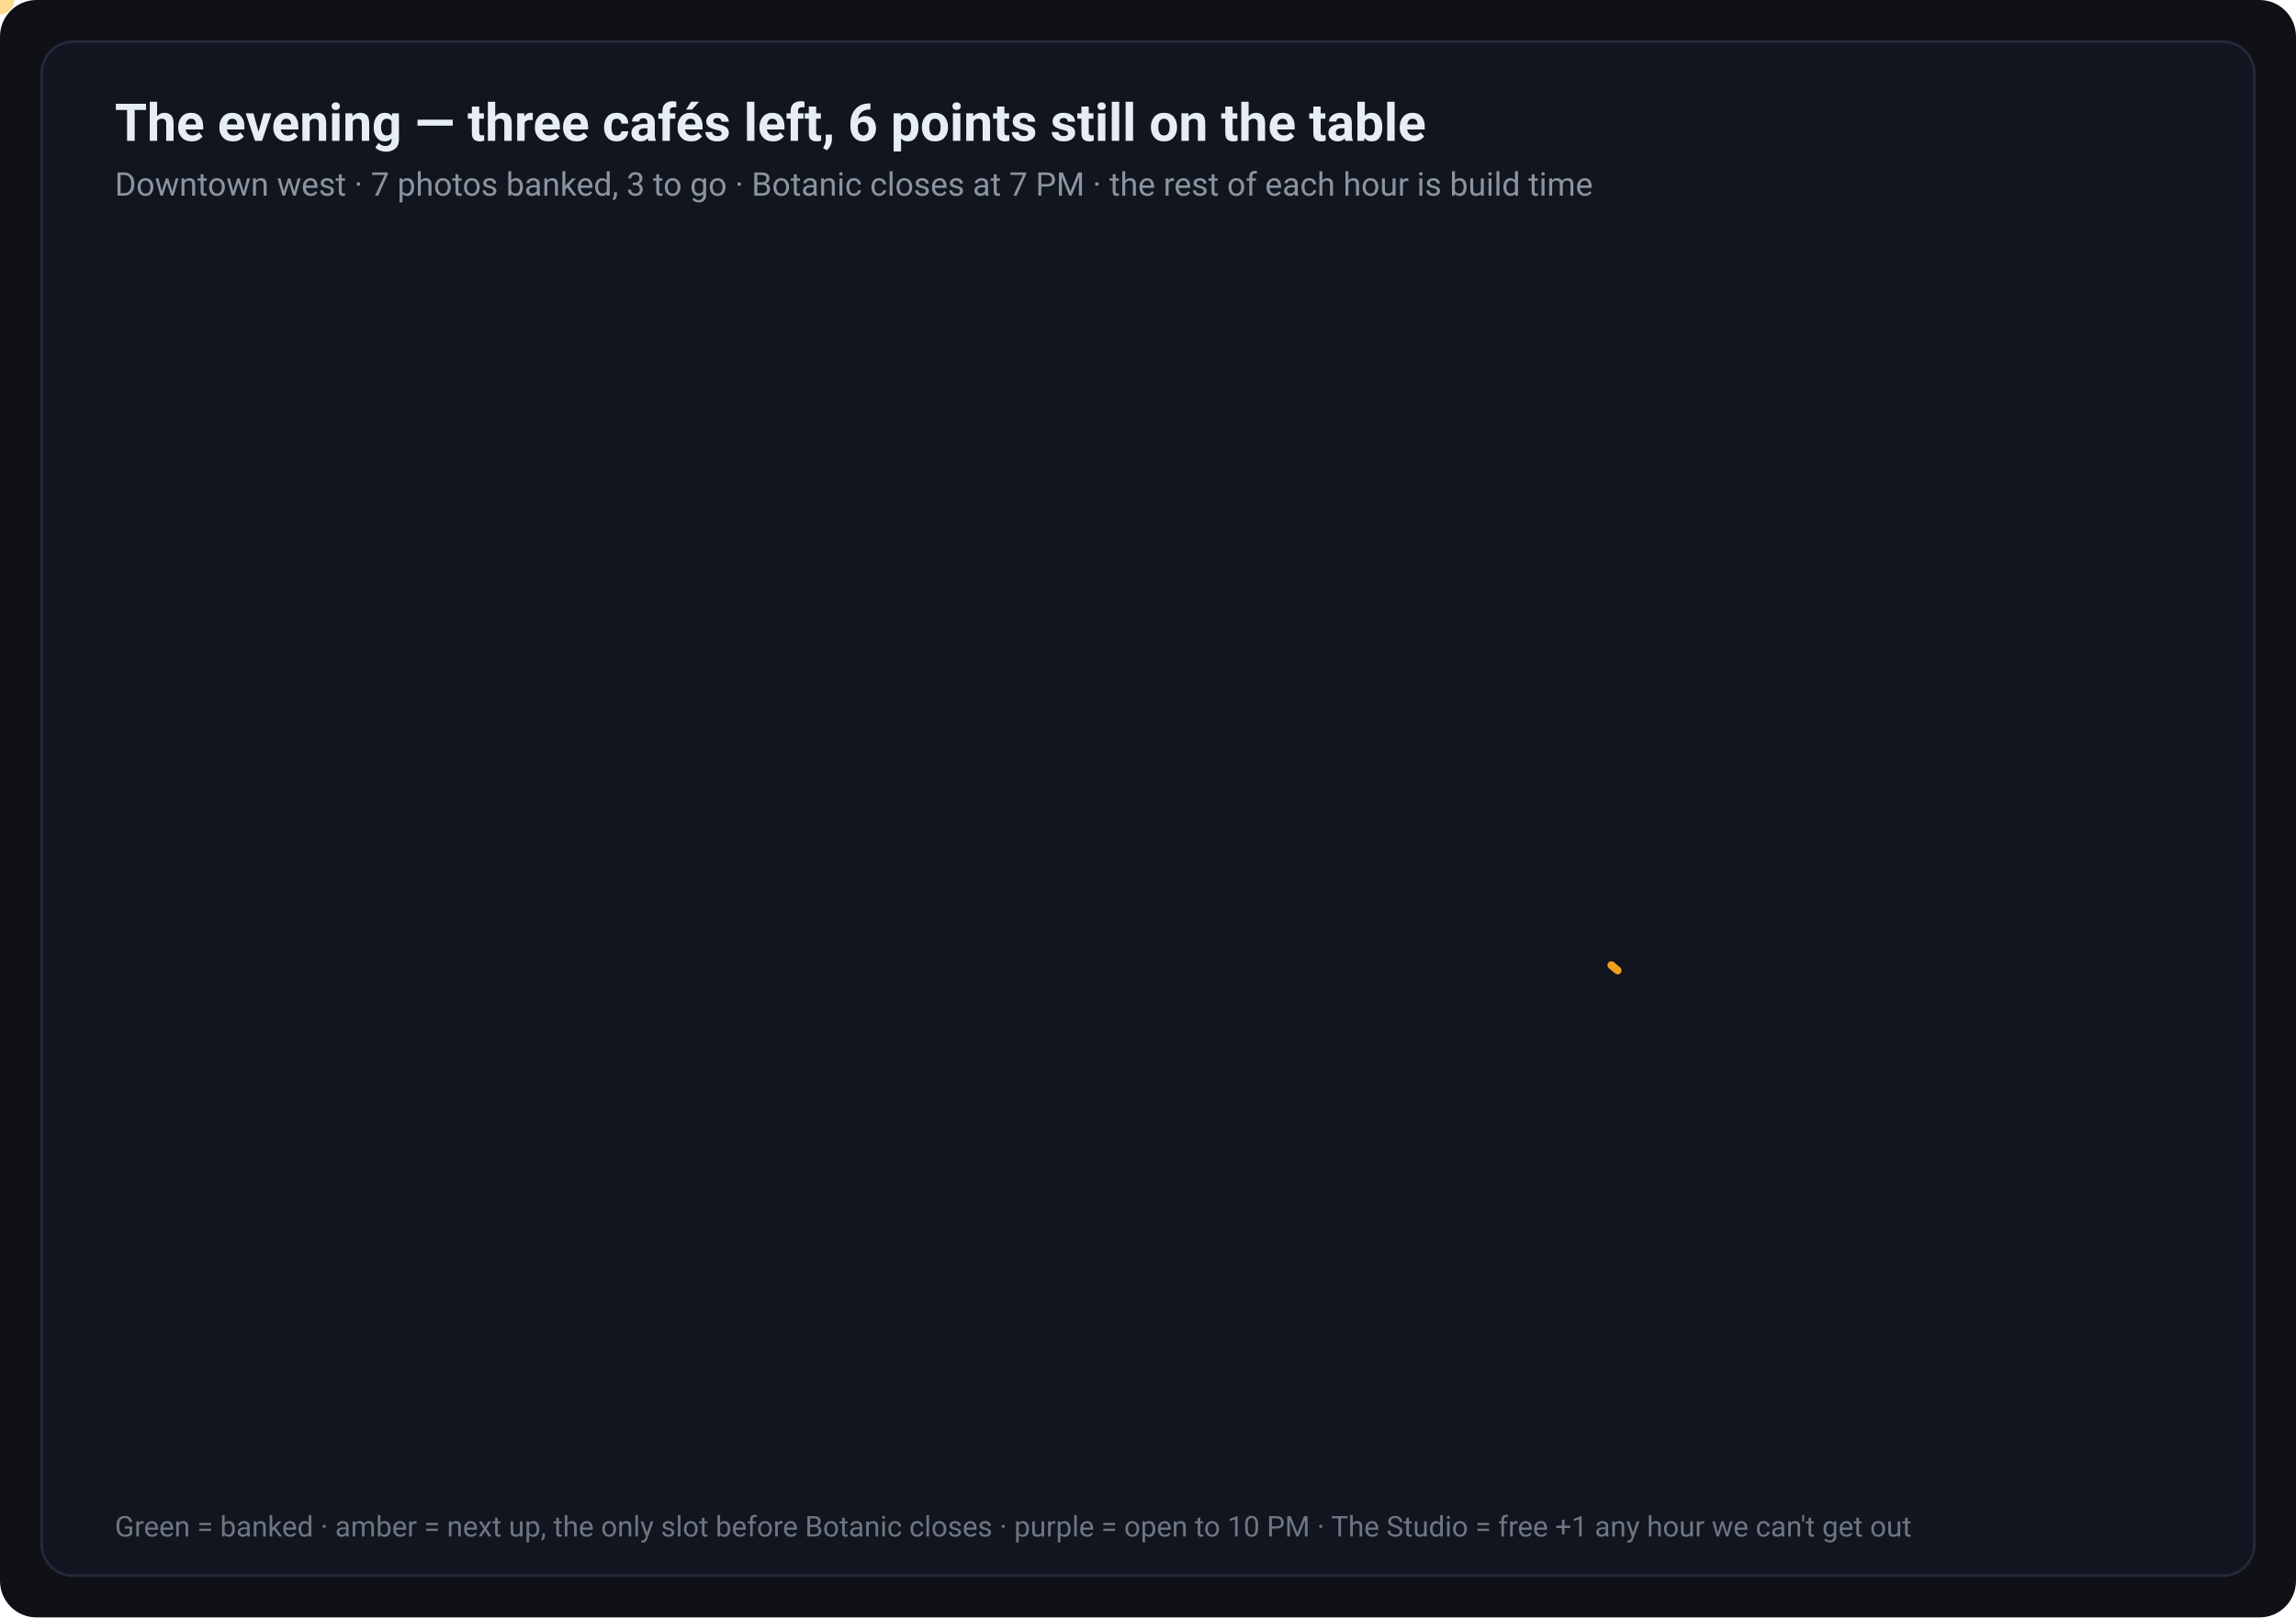
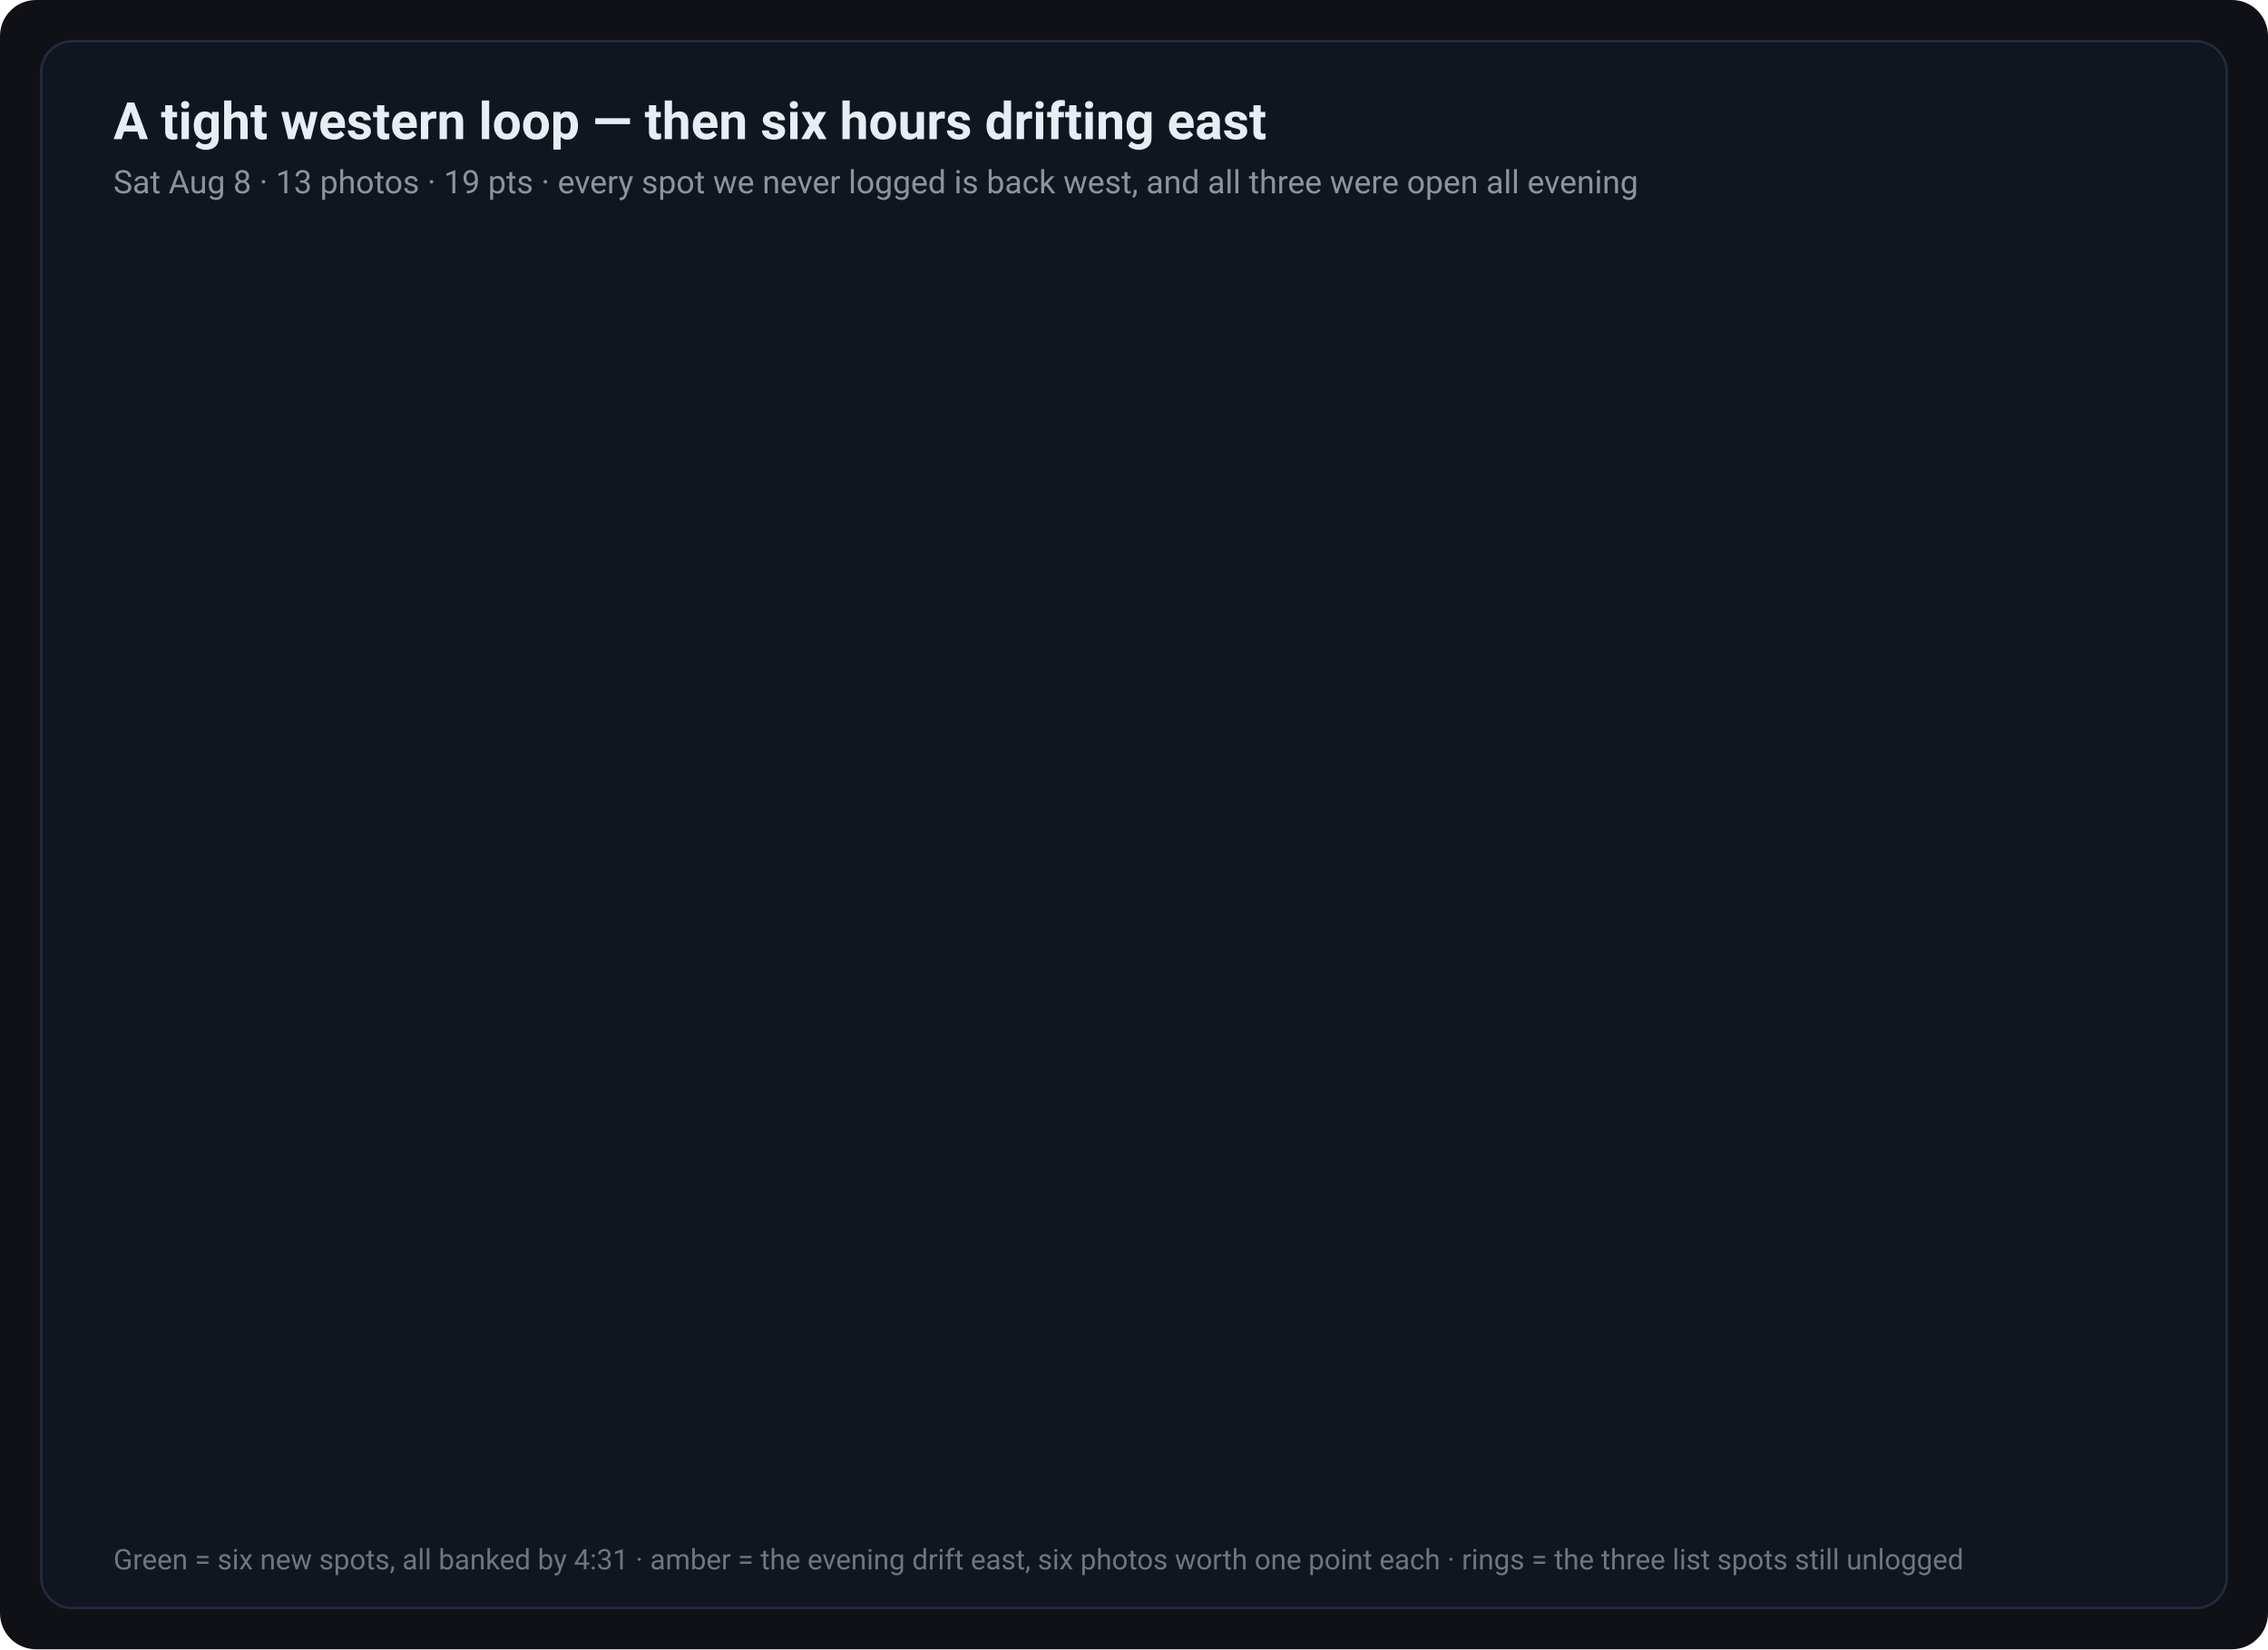
- <svg xmlns="http://www.w3.org/2000/svg" viewBox="0 0 880 620" width="880" height="620" role="img" aria-label="Animated route map of the photo run across downtown west Toronto">
+ <svg xmlns="http://www.w3.org/2000/svg" viewBox="0 0 880 640" width="880" height="640" role="img" aria-label="Route map: a tight western loop banking six new spots, then an evening drift east away from the three list spots that were never logged">
  <style>
    .bg    { fill: #0F1117; }
    .card  { fill: #10151F; stroke: #232A3A; stroke-width: 1; }
    .h1    { fill: #E6EDF3; font: 700 20px ui-sans-serif, -apple-system, "Segoe UI", Roboto, sans-serif; }
    .h2    { fill: #8B949E; font: 400 12.5px ui-sans-serif, -apple-system, "Segoe UI", Roboto, sans-serif; }
    .st    { stroke: #1C2436; stroke-width: 1.5; }
    .stl   { fill: #3D4757; font: 500 9.5px ui-sans-serif, -apple-system, "Segoe UI", Roboto, sans-serif; }
    .lbl   { fill: #C9D1D9; font: 600 11.5px ui-sans-serif, -apple-system, "Segoe UI", Roboto, sans-serif; }
    .lbld  { fill: #6E7681; font: 600 11.5px ui-sans-serif, -apple-system, "Segoe UI", Roboto, sans-serif; }
    .tm    { font: 700 11.5px ui-monospace, SFMono-Regular, Menlo, monospace; }
-     .leg   { fill: #56606E; font: 500 9.5px ui-monospace, SFMono-Regular, Menlo, monospace; }
    .foot  { fill: #6E7681; font: 400 11px ui-sans-serif, -apple-system, "Segoe UI", Roboto, sans-serif; }

    .grid  { opacity: 0; animation: fade 0.9s ease-out 0.15s forwards; }
    @keyframes fade { to { opacity: 1; } }

-     .done  { stroke-dasharray: 1000; stroke-dashoffset: 1000; animation: draw 1.6s ease-out 0.6s forwards; }
-     .todo  { stroke-dasharray: 630; stroke-dashoffset: 630; animation: draw 2.4s ease-in-out 2.2s forwards; }
+     .done  { stroke-dasharray: 1100; stroke-dashoffset: 1100; animation: draw 1.8s ease-out 0.6s forwards; }
+     .drift { stroke-dasharray: 700; stroke-dashoffset: 700; animation: draw 2.2s ease-in-out 2.4s forwards; }
    @keyframes draw { to { stroke-dashoffset: 0; } }

    .pin   { opacity: 0; transform-box: fill-box; transform-origin: center; animation: pop 0.5s cubic-bezier(.2,1.5,.4,1) forwards; }
    @keyframes pop { from { opacity: 0; transform: scale(0.1); } to { opacity: 1; transform: scale(1); } }

    .tag   { opacity: 0; animation: fade 0.5s ease-out forwards; }

-     .halo  { transform-box: fill-box; transform-origin: center; animation: ping 2s ease-out 2s infinite; }
-     @keyframes ping { 0% { transform: scale(0.7); opacity: 0.9; } 100% { transform: scale(3.2); opacity: 0; } }
+     .miss  { transform-box: fill-box; transform-origin: center; animation: ping 2.4s ease-out 4.4s infinite; }
+     @keyframes ping { 0% { transform: scale(0.7); opacity: 0.9; } 100% { transform: scale(3.0); opacity: 0; } }

    .p0{animation-delay:.8s}  .p1{animation-delay:1.0s} .p2{animation-delay:1.2s}
    .p3{animation-delay:1.4s} .p4{animation-delay:1.6s} .p5{animation-delay:1.8s}
-     .p6{animation-delay:2.0s} .p7{animation-delay:2.9s} .p8{animation-delay:3.3s}
-     .p9{animation-delay:3.7s}
+     .p6{animation-delay:3.0s} .p7{animation-delay:3.3s} .p8{animation-delay:3.6s}
+     .m0{animation-delay:4.0s} .m1{animation-delay:4.2s} .m2{animation-delay:4.4s}
  </style>
-   <rect class="bg" width="880" height="620" rx="14" />
-   <rect class="card" x="16" y="16" width="848" height="588" rx="12" />
-   <text class="h1" x="44" y="54">The evening — three cafés left, 6 points still on the table</text>
-   <text class="h2" x="44" y="75">Downtown west · 7 photos banked, 3 to go · Botanic closes at 7 PM · the rest of each hour is build time</text>
+   <rect class="bg" width="880" height="640" rx="14" />
+   <rect class="card" x="16" y="16" width="848" height="608" rx="12" />
+   <text class="h1" x="44" y="54">A tight western loop — then six hours drifting east</text>
+   <text class="h2" x="44" y="75">Sat Aug 8 · 13 photos · 19 pts · every spot we never logged is back west, and all three were open all evening</text>
  <g class="grid">
-     <line class="st" x1="90" y1="135" x2="770" y2="135" />
-     <text class="stl" x="766" y="130" text-anchor="end">COLLEGE ST</text>
-     <line class="st" x1="90" y1="225" x2="770" y2="225" />
-     <text class="stl" x="766" y="220" text-anchor="end">DUNDAS ST W</text>
-     <line class="st" x1="90" y1="337" x2="770" y2="337" />
-     <text class="stl" x="766" y="330" text-anchor="end">QUEEN ST W</text>
-     <line class="st" x1="90" y1="372" x2="770" y2="372" />
-     <text class="stl" x="766" y="367" text-anchor="end">KING ST W</text>
-     <line class="st" x1="90" y1="413" x2="770" y2="413" />
-     <text class="stl" x="766" y="408" text-anchor="end">FRONT ST W</text>
-     <line class="st" x1="286" y1="110" x2="286" y2="500" />
+     <line class="st" x1="90" y1="135" x2="820" y2="135" />
+     <text class="stl" x="816" y="130" text-anchor="end">COLLEGE ST</text>
+     <line class="st" x1="90" y1="225" x2="820" y2="225" />
+     <text class="stl" x="816" y="220" text-anchor="end">DUNDAS ST W</text>
+     <line class="st" x1="90" y1="337" x2="820" y2="337" />
+     <text class="stl" x="816" y="332" text-anchor="end">QUEEN ST</text>
+     <line class="st" x1="90" y1="372" x2="820" y2="372" />
+     <text class="stl" x="816" y="367" text-anchor="end">KING ST</text>
+     <line class="st" x1="90" y1="413" x2="820" y2="413" />
+     <text class="stl" x="816" y="408" text-anchor="end">FRONT ST</text>
+     <line class="st" x1="286" y1="110" x2="286" y2="505" />
    <text class="stl" x="290" y="122">BATHURST</text>
-     <line class="st" x1="498" y1="110" x2="498" y2="500" />
+     <line class="st" x1="498" y1="110" x2="498" y2="505" />
    <text class="stl" x="502" y="122">SPADINA</text>
-     <path d="M90,516 Q200,508 310,516 T530,516 T750,516 L770,516 L770,570 L90,570 Z" fill="#0C1A24" stroke="#152A38" stroke-width="1" />
-     <text class="stl" x="404" y="547" fill="#2E4656">LAKE ONTARIO</text>
+     <line class="st" x1="650" y1="110" x2="650" y2="505" />
+     <text class="stl" x="654" y="122">YONGE</text>
+     <path d="M90,528 Q200,520 310,528 T530,528 T750,528 L820,528 L820,590 L90,590 Z" fill="#0C1A24" stroke="#152A38" stroke-width="1" />
+     <text class="stl" x="404" y="562" fill="#2E4656">LAKE ONTARIO</text>
+     <text class="stl" x="786" y="470" text-anchor="middle" fill="#2E4656">DISTILLERY</text>
  </g>
-   <path class="done" d="M256,467 L407,377 L392,307 L286,243 L438,135 L332,485 L262,491" fill="none" stroke="#3FB950" stroke-width="3" stroke-linecap="round" stroke-linejoin="round" opacity="0.75" />
-   <path id="route" class="todo" d="M262,491 L196,341 L498,270 L620,372" fill="none" stroke="#F0A020" stroke-width="3" stroke-linecap="round" stroke-linejoin="round" />
-   <circle r="5.5" fill="#FFD98A" opacity="0.95">
-     <animateMotion dur="7s" begin="4.6s" repeatCount="indefinite" rotate="auto">
-       <mpath href="#route" />
-     </animateMotion>
-   </circle>
+   <path class="done" d="M256,470 L407,377 L392,307 L286,243 L438,135 L332,487 L256,470" fill="none" stroke="#3FB950" stroke-width="3" stroke-linecap="round" stroke-linejoin="round" opacity="0.8" />
+   <path class="drift" d="M256,470 L566,419 L652,486 L786,440" fill="none" stroke="#D8A657" stroke-width="3" stroke-linecap="round" stroke-linejoin="round" stroke-dasharray="9 7" opacity="0.85" />
  <g class="pin p0">
-     <circle cx="256" cy="467" r="7" fill="#3FB950" opacity="0.75" />
-     <path d="M252.7 467 l2.5 2.6 l4.5 -4.9" fill="none" stroke="#0F1117" stroke-width="1.9" stroke-linecap="round" stroke-linejoin="round" />
+     <circle cx="256" cy="470" r="11" fill="#3FB950" opacity="0.85" />
+     <text class="tm" x="256" y="474" text-anchor="middle" fill="#0F1117">4</text>
  </g>
-   <text class="tag lbld p0" x="242" y="471" text-anchor="end">
-     <tspan class="tm" fill="#3FB950">11:17</tspan> Milky's</text>
+   <text class="tag lbld p0" x="242" y="464" text-anchor="end">
+     <tspan class="tm" fill="#3FB950">11:17</tspan> Milky's · Stackt</text>
+   <text class="tag lbld p0" x="242" y="480" text-anchor="end">four photos never left this block</text>
  <g class="pin p1">
    <circle cx="407" cy="377" r="7" fill="#3FB950" opacity="0.75" />
    <path d="M403.7 377 l2.5 2.6 l4.5 -4.9" fill="none" stroke="#0F1117" stroke-width="1.9" stroke-linecap="round" stroke-linejoin="round" />
  </g>
  <text class="tag lbld p1" x="421" y="381">
    <tspan class="tm" fill="#3FB950">12:21</tspan> Fungo Cafe</text>
  <g class="pin p2">
    <circle cx="392" cy="307" r="7" fill="#3FB950" opacity="0.75" />
    <path d="M388.7 307 l2.5 2.6 l4.5 -4.9" fill="none" stroke="#0F1117" stroke-width="1.9" stroke-linecap="round" stroke-linejoin="round" />
  </g>
  <text class="tag lbld p2" x="406" y="312">
    <tspan class="tm" fill="#3FB950">1:24</tspan> Waterworks / The Well</text>
  <g class="pin p3">
    <circle cx="286" cy="243" r="7" fill="#3FB950" opacity="0.75" />
    <path d="M282.7 243 l2.5 2.6 l4.5 -4.9" fill="none" stroke="#0F1117" stroke-width="1.9" stroke-linecap="round" stroke-linejoin="round" />
  </g>
  <text class="tag lbld p3" x="272" y="239" text-anchor="end">
    <tspan class="tm" fill="#3FB950">2:25</tspan> Scadding Court</text>
  <g class="pin p4">
    <circle cx="438" cy="135" r="7" fill="#3FB950" opacity="0.75" />
    <path d="M434.7 135 l2.5 2.6 l4.5 -4.9" fill="none" stroke="#0F1117" stroke-width="1.9" stroke-linecap="round" stroke-linejoin="round" />
  </g>
  <text class="tag lbld p4" x="452" y="139">
    <tspan class="tm" fill="#3FB950">3:26</tspan> TPL Lillian H. Smith</text>
  <g class="pin p5">
-     <circle cx="332" cy="485" r="7" fill="#3FB950" opacity="0.75" />
-     <path d="M328.7 485 l2.5 2.6 l4.5 -4.9" fill="none" stroke="#0F1117" stroke-width="1.9" stroke-linecap="round" stroke-linejoin="round" />
+     <circle cx="332" cy="487" r="7" fill="#3FB950" opacity="0.75" />
+     <path d="M328.7 487 l2.5 2.6 l4.5 -4.9" fill="none" stroke="#0F1117" stroke-width="1.9" stroke-linecap="round" stroke-linejoin="round" />
  </g>
-   <text class="tag lbld p5" x="346" y="489">
+   <text class="tag lbld p5" x="346" y="500">
    <tspan class="tm" fill="#3FB950">4:31</tspan> TPL Fort York</text>
  <g class="pin p6">
-     <circle cx="262" cy="491" r="7" fill="#3FB950" opacity="0.75" />
-     <path d="M258.7 491 l2.5 2.6 l4.5 -4.9" fill="none" stroke="#0F1117" stroke-width="1.9" stroke-linecap="round" stroke-linejoin="round" />
+     <circle cx="566" cy="419" r="6.5" fill="#D8A657" opacity="0.8" />
  </g>
-   <text class="tag lbld p6" x="248" y="495" text-anchor="end">
-     <tspan class="tm" fill="#3FB950">5:39</tspan> The Studio <tspan fill="#4A5565">+1 · base</tspan>
+   <text class="tag lbld p6" x="580" y="410">
+     <tspan class="tm" fill="#D8A657">8:43</tspan> Front Street <tspan fill="#4A5565">+1</tspan>
  </text>
  <g class="pin p7">
-     <circle class="halo" cx="196" cy="341" r="8" fill="none" stroke="#F0A020" stroke-width="2" />
-     <circle cx="196" cy="341" r="8" fill="#F0A020" />
-     <circle cx="196" cy="341" r="3" fill="#0F1117" />
+     <circle cx="652" cy="486" r="6.5" fill="#D8A657" opacity="0.8" />
  </g>
-   <text class="tag lbl p7" x="182" y="338" text-anchor="end">
-     <tspan class="tm" fill="#F0A020">6:39</tspan> Botanic <tspan fill="#F0A020">· closes 7</tspan>
+   <text class="tag lbld p7" x="652" y="507" text-anchor="middle">
+     <tspan class="tm" fill="#D8A657">9:43</tspan> Kinton · WaterPark <tspan fill="#4A5565">+1</tspan>
  </text>
  <g class="pin p8">
-     <circle cx="498" cy="270" r="7" fill="#10151F" stroke="#A371F7" stroke-width="2.5" />
+     <circle cx="786" cy="440" r="9" fill="#D8A657" opacity="0.85" />
+     <text class="tm" x="786" y="444" text-anchor="middle" fill="#0F1117" style="font-size:10px">2</text>
  </g>
-   <text class="tag lbl p8" x="512" y="266">
-     <tspan class="tm" fill="#A371F7">7:39</tspan> ICHA Tea · Chinatown</text>
-   <g class="pin p9">
-     <circle cx="620" cy="372" r="7" fill="#10151F" stroke="#A371F7" stroke-width="2.5" />
+   <text class="tag lbld p8" x="782" y="428" text-anchor="middle">
+     <tspan class="tm" fill="#D8A657">10:45 + 11:49</tspan> the apartment <tspan fill="#4A5565">+2</tspan>
+   </text>
+   <g class="pin m0">
+     <circle class="miss" cx="196" cy="341" r="8" fill="none" stroke="#F0A020" stroke-width="2" />
+     <circle cx="196" cy="341" r="7.5" fill="#10151F" stroke="#F0A020" stroke-width="2.5" />
  </g>
-   <text class="tag lbl p9" x="634" y="392">
-     <tspan class="tm" fill="#A371F7">8:39</tspan> Varda · TIFF</text>
-   <text class="foot" x="44" y="589">Green = banked · amber = next up, the only slot before Botanic closes · purple = open to 10 PM · The Studio = free +1 any hour we can't get out</text>
+   <text class="tag lbl m0" x="182" y="338" text-anchor="end">Botanic <tspan fill="#F0A020">· 2 pts</tspan>
+   </text>
+   <g class="pin m1">
+     <circle class="miss" cx="498" cy="270" r="8" fill="none" stroke="#F0A020" stroke-width="2" />
+     <circle cx="498" cy="270" r="7.5" fill="#10151F" stroke="#F0A020" stroke-width="2.5" />
+   </g>
+   <text class="tag lbl m1" x="512" y="266">ICHA Tea <tspan fill="#F0A020">· 2 pts</tspan>
+   </text>
+   <g class="pin m2">
+     <circle class="miss" cx="620" cy="372" r="8" fill="none" stroke="#F0A020" stroke-width="2" />
+     <circle cx="620" cy="372" r="7.5" fill="#10151F" stroke="#F0A020" stroke-width="2.5" />
+   </g>
+   <text class="tag lbl m2" x="634" y="368">Varda <tspan fill="#F0A020">· 2 pts</tspan>
+   </text>
+   <text class="foot" x="44" y="609">Green = six new spots, all banked by 4:31 · amber = the evening drift east, six photos worth one point each · rings = the three list spots still unlogged</text>
</svg>
